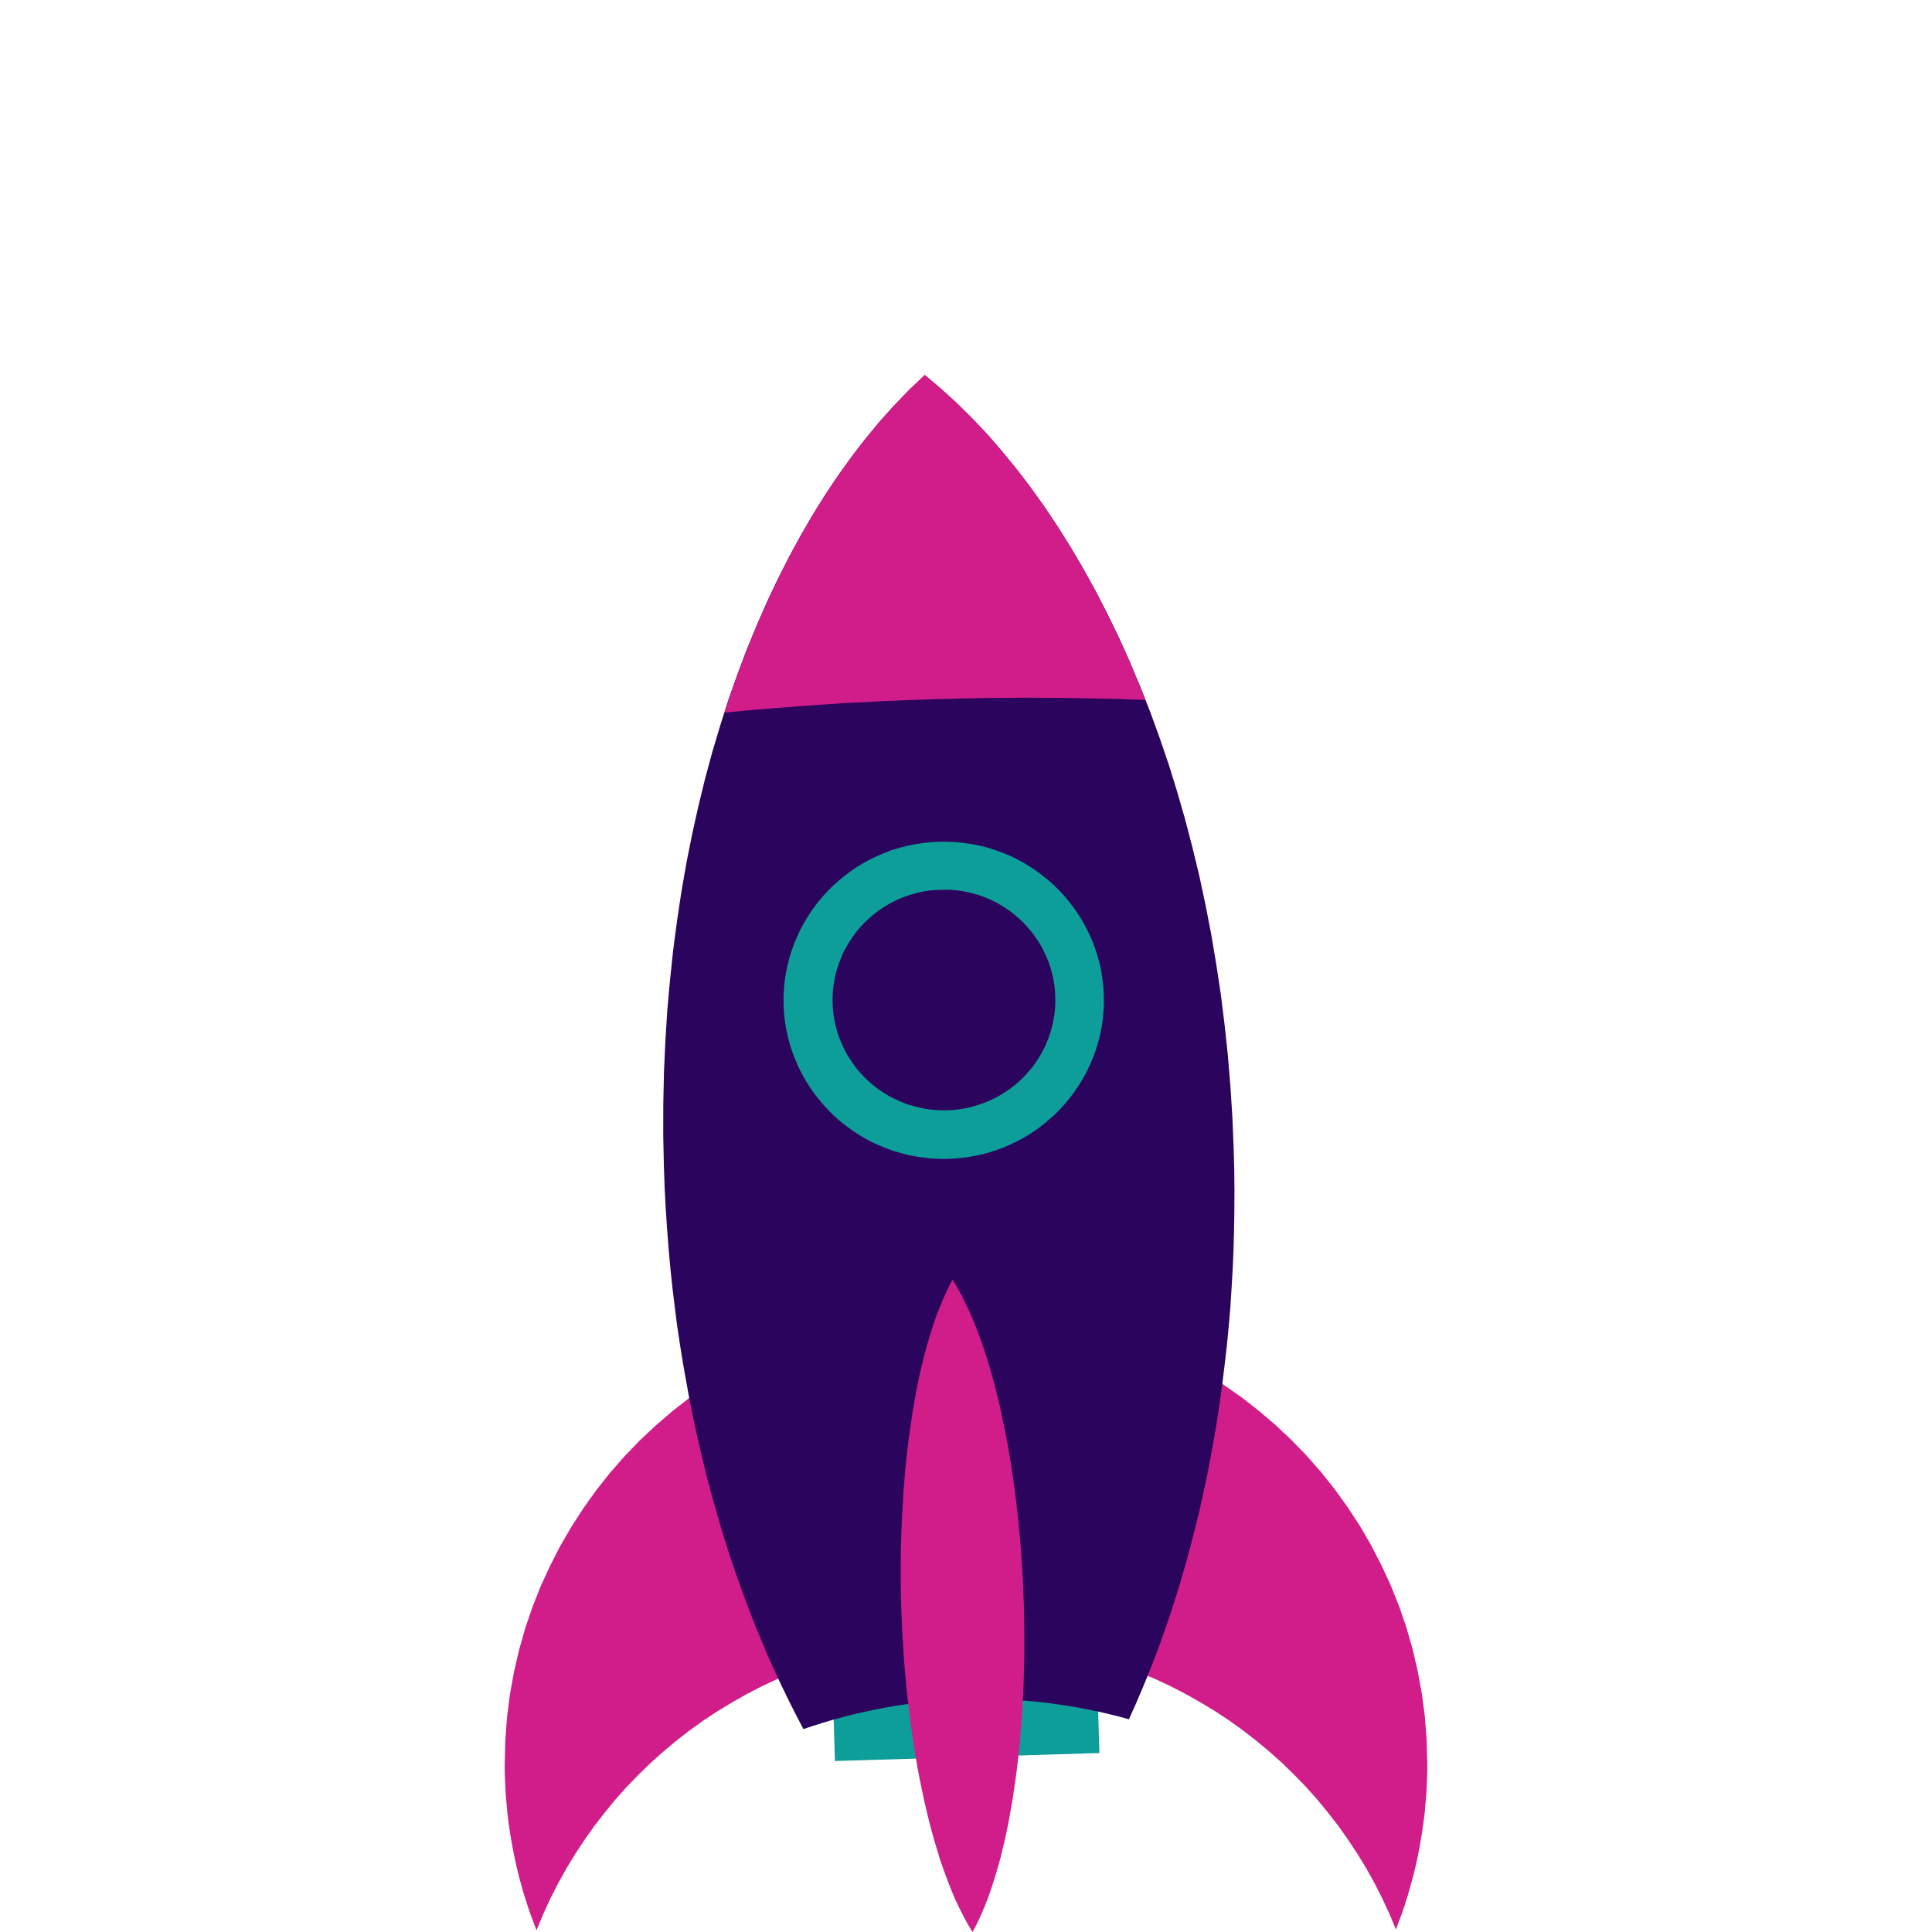
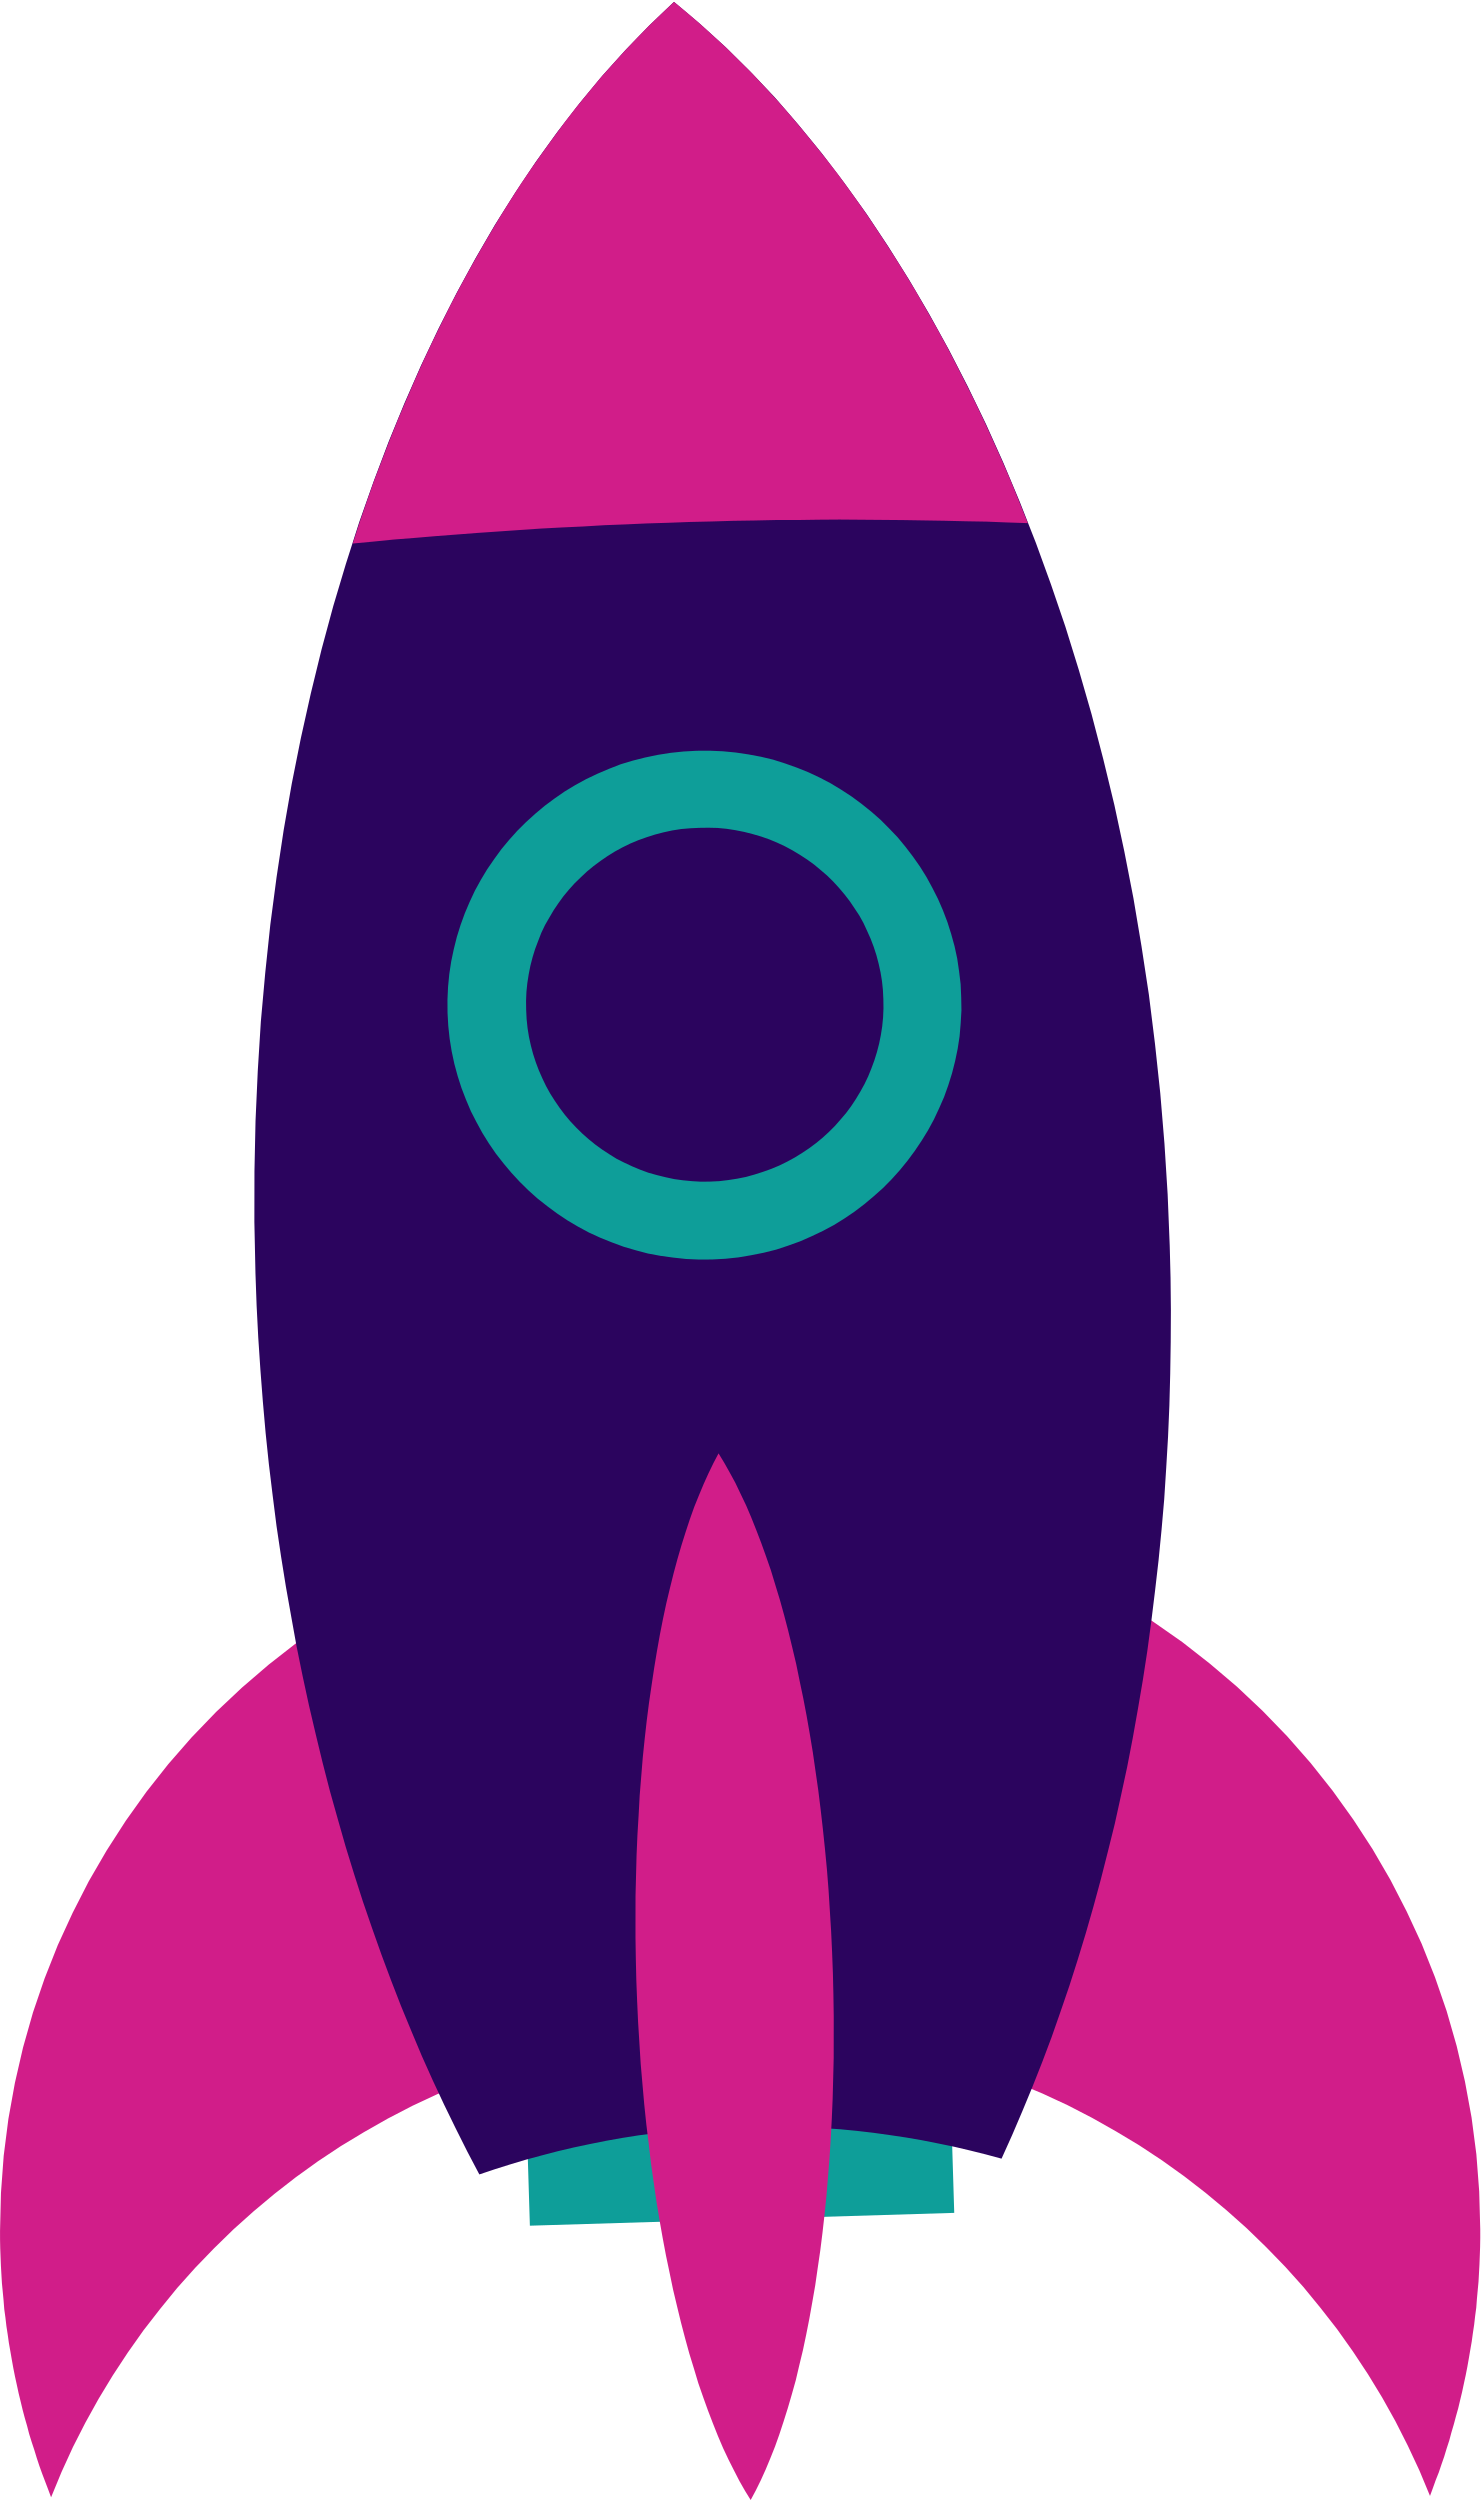
- <svg xmlns="http://www.w3.org/2000/svg" version="1.1" id="Layer_1" x="0px" y="0px" viewBox="0 0 850 850" style="enable-background:new 0 0 850 850;" xml:space="preserve">
+ <svg xmlns="http://www.w3.org/2000/svg" version="1.1" id="Layer_1" x="0px" y="0px" viewBox="222.045 164.478 405.91 685.522" style="enable-background:new 0 0 850 850;" xml:space="preserve">
  <style type="text/css">
	.st0{fill:#2b045e;}
	.st1{fill:#0e9e99;}
	.st2{fill:#d11d89;}
</style>
  <g>
    <polygon class="st1" points="366.174,736.738 482.538,733.223 483.706,771.266 367.342,774.782  " />
    <polygon class="st2" points="424.916,721.145 432.962,721.271 440.874,721.708 448.741,722.456 456.519,723.516 464.207,724.799    471.761,726.438 479.225,728.344 486.6,730.516 493.885,732.956 500.991,735.663 507.918,738.548 514.8,741.745 521.502,745.209    528.025,748.896 534.459,752.76 540.713,756.892 546.787,761.246 552.637,765.779 558.398,770.578 563.934,775.512    569.291,780.712 574.468,786.046 579.42,791.559 584.149,797.338 588.697,803.162 593.021,809.254 597.166,815.523    601.041,821.882 604.692,828.419 608.073,835.09 611.275,841.939 614.162,848.877 614.967,846.696 615.728,844.559    616.579,842.423 617.295,840.286 618.056,838.105 618.727,835.88 619.443,833.699 620.024,831.518 620.695,829.248    621.276,827.067 621.902,824.842 622.438,822.573 622.974,820.347 623.465,818.033 623.956,815.763 624.402,813.494    624.803,811.224 625.204,808.865 625.605,806.551 625.916,804.282 626.272,801.923 626.539,799.565 626.85,797.251    627.026,794.892 627.247,792.49 627.468,790.131 627.6,787.728 627.731,785.326 627.817,783.012 627.904,780.565 627.945,778.162    627.941,775.759 627.656,765.392 626.877,755.204 625.558,745.105 623.746,735.229 621.484,725.531 618.727,715.923    615.522,706.627 611.868,697.465 607.764,688.615 603.301,679.943 598.389,671.494 593.118,663.401 587.443,655.487    581.408,647.885 575.015,640.594 568.262,633.615 561.24,626.993 553.814,620.682 546.209,614.727 538.199,609.129    529.966,603.887 521.464,599.045 512.692,594.605 503.696,590.609 494.476,587.014 485.032,583.865 475.409,581.205    465.652,578.945 455.581,577.176 445.465,575.896 435.171,575.149 424.698,574.848 414.225,575.17 403.933,575.937    393.822,577.238 383.845,579.027 374.005,581.306 364.39,583.986 354.956,587.154 345.746,590.767 336.763,594.781    328.004,599.239 319.517,604.098 311.299,609.356 303.351,614.97 295.719,620.94 288.357,627.266 281.31,633.902 274.578,640.895    268.206,648.198 262.194,655.813 256.542,663.738 251.296,671.886 246.409,680.3 241.972,688.981 237.895,697.84 234.268,707.009    231.09,716.312 228.363,725.925 226.13,735.627 224.347,745.507 223.058,755.608 222.309,765.798 222.055,776.165 222.059,778.568    222.107,780.971 222.201,783.373 222.294,785.732 222.432,788.134 222.571,790.537 222.799,792.895 223.027,795.297    223.211,797.655 223.529,799.969 223.802,802.326 224.165,804.684 224.483,806.953 224.891,809.266 225.299,811.624    225.707,813.893 226.16,816.162 226.658,818.43 227.156,820.744 227.699,822.968 228.241,825.237 228.829,827.461 229.462,829.64    230.049,831.909 230.727,834.088 231.449,836.268 232.127,838.492 232.849,840.671 233.616,842.806 234.429,844.941    235.241,847.076 236.053,849.255 238.92,842.312 242.056,835.456 245.462,828.779 249.093,822.234 252.949,815.868 257.075,809.59    261.381,803.49 265.912,797.657 270.623,791.868 275.559,786.346 280.72,781.001 286.061,775.79 291.583,770.845 297.329,766.034    303.165,761.49 309.227,757.124 315.469,752.979 321.891,749.102 328.403,745.402 335.095,741.925 341.967,738.715    348.885,735.816 355.983,733.094 363.261,730.64 370.629,728.452 378.088,726.532 385.637,724.878 393.321,723.58 401.096,722.504    408.96,721.74 416.871,721.287 424.916,721.145  " />
    <polygon class="st0" points="424.744,747.617 429.419,747.52 434.051,747.47 438.689,747.597 443.283,747.77 447.879,748.032 452.432,748.34    456.989,748.781 461.549,749.311 466.022,749.933 470.496,750.599 474.883,751.358 479.364,752.247 483.71,753.14 488.06,754.166    492.367,755.239 496.676,756.4 499.582,749.944 502.394,743.356 505.158,736.681 507.829,729.92 510.408,723.073 512.848,716.096    515.284,708.986 517.582,701.791 519.789,694.554 521.902,687.186 523.923,679.732 525.849,672.147 527.731,664.563    529.428,656.852 531.122,649.007 532.636,641.167 534.055,633.197 535.428,625.139 536.665,617.085 537.763,608.902    538.77,600.677 539.73,592.364 540.552,583.966 541.283,575.571 541.83,567.004 542.333,558.482 542.699,549.876 542.928,541.229    543.065,532.496 543.112,523.765 543.02,514.905 542.793,506.05 542.228,492.037 541.349,478.08 540.207,464.308 538.755,450.724    537.081,437.235 535.053,423.936 532.851,410.82 530.341,397.935 527.611,385.191 524.571,372.635 521.358,360.306    517.885,348.253 514.19,336.34 510.235,324.746 506.107,313.381 501.715,302.201 497.153,291.338 492.373,280.705 487.377,270.39    482.211,260.347 476.827,250.578 471.274,241.126 465.55,231.991 459.655,223.128 453.546,214.628 447.358,206.487    440.954,198.664 434.471,191.155 427.73,184.055 420.956,177.356 413.922,170.977 406.856,165 400.169,171.393 393.585,178.183    387.19,185.279 380.987,192.771 374.886,200.66 368.975,208.855 363.298,217.355 357.721,226.208 352.381,235.41 347.228,244.873    342.264,254.643 337.49,264.719 332.949,275.055 328.596,285.653 324.477,296.555 320.545,307.674 316.892,319.097    313.424,330.692 310.233,342.501 307.276,354.615 304.548,366.856 302.052,379.357 299.833,392.072 297.89,404.957    296.175,417.969 294.781,431.194 293.573,444.591 292.729,458.112 292.114,471.803 291.819,485.618 291.795,499.514    292.094,513.623 292.411,522.476 292.859,531.236 293.445,540.036 294.117,548.745 294.876,557.362 295.769,565.931    296.794,574.406 297.864,582.88 299.111,591.26 300.446,599.593 301.914,607.832 303.379,615.982 305.021,624.038 306.751,632.047    308.615,640.007 310.521,647.877 312.513,655.611 314.685,663.339 316.852,670.934 319.151,678.391 321.539,685.845    324.058,693.163 326.619,700.389 329.266,707.479 332.001,714.523 334.869,721.473 337.732,728.289 340.727,734.968    343.808,741.556 346.976,748.051 350.187,754.457 353.484,760.726 357.714,759.306 361.946,757.976 366.226,756.689    370.509,755.535 374.927,754.377 379.259,753.356 383.684,752.42 388.11,751.53 392.629,750.725 397.151,750.009 401.676,749.427    406.249,748.888 410.823,748.439 415.444,748.032 420.071,747.803 424.744,747.617  " />
    <polygon class="st2" points="411.235,307.604 417.173,307.47 423.019,307.293 428.913,307.204 434.76,307.072 440.612,307.074    446.417,306.987 452.267,306.944 458.075,306.992 463.838,307.04 469.647,307.088 475.366,307.182 481.131,307.276    486.852,307.415 492.526,307.511 498.205,307.74 503.883,307.925 501.591,302.201 499.303,296.566 496.879,290.935    494.415,285.439 491.953,280.032 489.403,274.672 486.765,269.405 484.129,264.181 481.451,259.048 478.685,254.007    475.877,249.056 473.024,244.107 470.132,239.337 467.15,234.569 464.173,229.98 461.151,225.392 458.089,220.939 454.938,216.533    451.789,212.217 448.555,208.036 445.278,203.946 441.958,199.902 438.641,195.947 435.283,192.127 431.837,188.399    428.393,184.715 424.865,181.212 421.382,177.752 417.769,174.43 414.158,171.152 410.551,168.052 406.856,165 403.401,168.269    399.946,171.581 396.543,175.071 393.185,178.604 389.876,182.269 386.569,185.978 383.358,189.863 380.147,193.793    377.029,197.809 373.961,201.956 370.895,206.193 367.875,210.474 364.904,214.842 362.026,219.34 359.151,223.928    356.368,228.602 353.632,233.319 350.943,238.08 348.258,243.018 345.664,247.954 343.12,253.067 340.621,258.178 338.17,263.377    335.812,268.662 333.501,274.035 331.192,279.452 328.975,284.956 326.849,290.501 324.682,296.137 322.653,301.903    320.669,307.667 318.778,313.517 324.389,312.991 330.088,312.418 335.746,311.979 341.448,311.495 347.196,311.054 352.9,310.615    358.694,310.217 364.444,309.82 370.238,309.422 376.08,309.112 381.879,308.848 387.72,308.493 393.565,308.272 399.453,308.005    405.3,307.829 411.235,307.604  " />
    <polygon class="st2" points="419.076,563.008 417.672,565.678 416.316,568.482 415.008,571.372 413.708,574.485 412.41,577.688    411.207,581.065 410.053,584.575 408.904,588.218 407.804,591.994 406.752,595.901 405.751,599.941 404.752,604.114    403.847,608.374 402.99,612.721 402.183,617.245 401.423,621.857 400.713,626.601 400.006,631.433 399.388,636.263    398.822,641.315 398.302,646.365 397.877,651.59 397.452,656.815 397.166,662.17 396.837,667.615 396.6,673.101 396.456,678.675    396.313,684.292 396.307,689.95 396.303,695.697 396.391,701.486 396.526,707.363 396.749,713.147 397.018,718.975    397.373,724.667 397.729,730.403 398.216,736.002 398.701,741.511 399.275,747.018 399.936,752.389 400.548,757.672    401.294,762.906 402.038,768.052 402.869,773.105 403.742,778.068 404.657,782.941 405.66,787.722 406.612,792.327    407.698,796.883 408.781,801.35 409.904,805.637 411.07,809.878 412.321,813.939 413.525,817.957 414.859,821.793 416.189,825.495    417.56,829.062 418.926,832.495 420.334,835.794 421.827,838.957 423.314,841.896 424.8,844.792 426.323,847.464 427.887,850    429.293,847.374 430.65,844.615 432,841.634 433.258,838.611 434.555,835.364 435.758,831.987 436.911,828.477 438.061,824.834    439.161,821.058 440.257,817.149 441.213,813.066 442.212,808.938 443.116,804.634 443.974,800.286 444.781,795.762    445.585,791.15 446.253,786.496 446.96,781.663 447.575,776.744 448.142,771.737 448.661,766.643 449.088,761.462 449.512,756.193    449.844,750.881 450.129,745.482 450.364,739.951 450.51,734.422 450.651,728.76 450.656,723.057 450.662,717.355 450.573,711.521    450.44,705.734 450.215,699.86 449.946,694.032 449.591,688.341 449.237,682.693 448.795,677.093 448.264,671.541 447.691,666.078    447.074,660.662 446.415,655.336 445.67,650.146 444.925,644.956 444.096,639.947 443.221,634.939 442.309,630.156    441.306,625.374 440.351,620.681 439.265,616.125 438.182,611.658 437.06,607.371 435.895,603.174 434.643,599.068    433.439,595.095 432.105,591.26 430.776,587.558 429.405,583.99 428.038,580.557 426.631,577.258 425.138,574.14 423.694,571.11    422.167,568.305 420.642,565.589 419.076,563.008  " />
    <polygon class="st1" points="417.354,509.839 413.757,509.859 410.154,509.701 406.635,509.318 403.158,508.844 399.675,508.193    396.365,507.313 393.053,506.345 389.823,505.152 386.636,503.869 383.534,502.449 380.562,500.847 377.631,499.111    374.83,497.238 372.115,495.228 369.443,493.127 366.945,490.889 364.534,488.514 362.255,486.045 360.108,483.484    358.001,480.789 356.118,478.041 354.321,475.158 352.7,472.18 351.17,469.2 349.812,465.992 348.591,462.824 347.546,459.562    346.634,456.207 345.898,452.758 345.342,449.303 344.965,445.798 344.764,442.2 344.744,438.595 344.905,435.074 345.247,431.547    345.771,428.105 346.477,424.745 347.318,421.382 348.342,418.102 349.503,414.906 350.845,411.75 352.28,408.68 353.898,405.739    355.609,402.883 357.546,400.065 359.531,397.334 361.656,394.778 363.917,392.261 366.274,389.92 368.811,387.618    371.398,385.448 374.08,383.454 376.898,381.499 379.768,379.765 382.775,378.117 385.878,376.643 389.029,375.302    392.229,374.048 395.526,373.058 398.917,372.199 402.403,371.471 405.894,370.92 409.48,370.545 413.071,370.347 416.668,370.328    420.271,370.486 423.789,370.825 427.267,371.343 430.75,371.994 434.057,372.785 437.372,373.842 440.6,374.99 443.788,376.274    446.89,377.738 449.861,379.295 452.794,381.076 455.593,382.905 458.308,384.915 460.982,387.059 463.478,389.254 465.845,391.63    468.167,394.053 470.316,396.658 472.377,399.355 474.306,402.101 476.103,404.984 477.723,407.962 479.255,410.987    480.61,414.106 481.833,417.318 482.879,420.624 483.79,423.935 484.524,427.34 485.036,430.84 485.459,434.344 485.614,437.944    485.68,441.548 485.473,445.07 485.177,448.595 484.653,452.038 483.948,455.442 483.105,458.761 482.082,462.041 480.922,465.28    479.577,468.348 478.143,471.417 476.526,474.404 474.769,477.261 472.877,480.078 470.891,482.764 468.768,485.365    466.506,487.881 464.151,490.267 461.612,492.524 459.026,494.694 456.345,496.733 453.526,498.644 450.657,500.422    447.648,502.026 444.546,503.499 441.395,504.885 438.149,506.051 434.899,507.129 431.462,507.989 428.021,508.672    424.531,509.267 420.945,509.642 417.354,509.839  " />
    <polygon class="st0" points="413.81,391.48 411.293,391.6 408.824,391.808 406.36,392.194 403.99,392.712 401.668,393.316 399.351,394.055    397.035,394.883 394.858,395.795 392.729,396.839 390.649,397.972 388.617,399.236 386.721,400.541 384.785,401.98    382.985,403.461 381.279,405.072 379.618,406.681 378.051,408.422 376.532,410.25 375.15,412.163 373.859,414.074 372.661,416.115    371.507,418.11 370.492,420.235 369.616,422.489 368.783,424.698 368.087,426.946 367.484,429.282 367.017,431.657    366.641,434.075 366.398,436.444 366.294,438.898 366.327,441.436 366.448,443.928 366.703,446.371 367.093,448.809 367.617,451.2    368.227,453.498 368.973,455.793 369.806,457.995 370.773,460.194 371.783,462.302 372.927,464.362 374.204,466.373    375.523,468.293 376.931,470.167 378.426,471.948 380.055,473.681 381.725,475.324 383.484,476.875 385.284,478.336    387.171,479.705 389.192,481.025 391.166,482.257 393.268,483.308 395.415,484.312 397.604,485.226 399.834,486.05 402.15,486.693    404.554,487.289 406.91,487.797 409.305,488.125 411.788,488.362 414.269,488.51 416.788,488.479 419.305,488.358 421.771,488.061    424.235,487.675 426.606,487.202 428.927,486.553 431.245,485.814 433.56,484.987 435.738,484.074 437.866,483.03 439.947,481.897    441.979,480.633 443.875,479.373 445.811,477.933 447.612,476.453 449.319,474.886 450.979,473.232 452.544,471.447    454.065,469.663 455.448,467.795 456.738,465.84 457.937,463.843 459.089,461.759 460.104,459.634 460.982,457.469    461.813,455.216 462.509,452.967 463.113,450.632 463.582,448.301 463.958,445.883 464.197,443.425 464.302,440.971    464.27,438.477 464.147,435.942 463.892,433.498 463.505,431.149 462.982,428.758 462.369,426.415 461.624,424.121    460.791,421.918 459.825,419.764 458.812,417.567 457.668,415.508 456.394,413.585 455.073,411.62 453.667,409.791    452.126,407.967 450.542,406.232 448.871,404.589 447.114,403.083 445.313,401.578 443.425,400.209 441.404,398.889    439.432,397.701 437.327,396.561 435.18,395.557 432.992,394.643 430.762,393.864 428.401,393.177 426.042,392.58 423.687,392.117    421.29,391.744 418.807,391.507 416.33,391.448 413.81,391.48  " />
  </g>
</svg>
